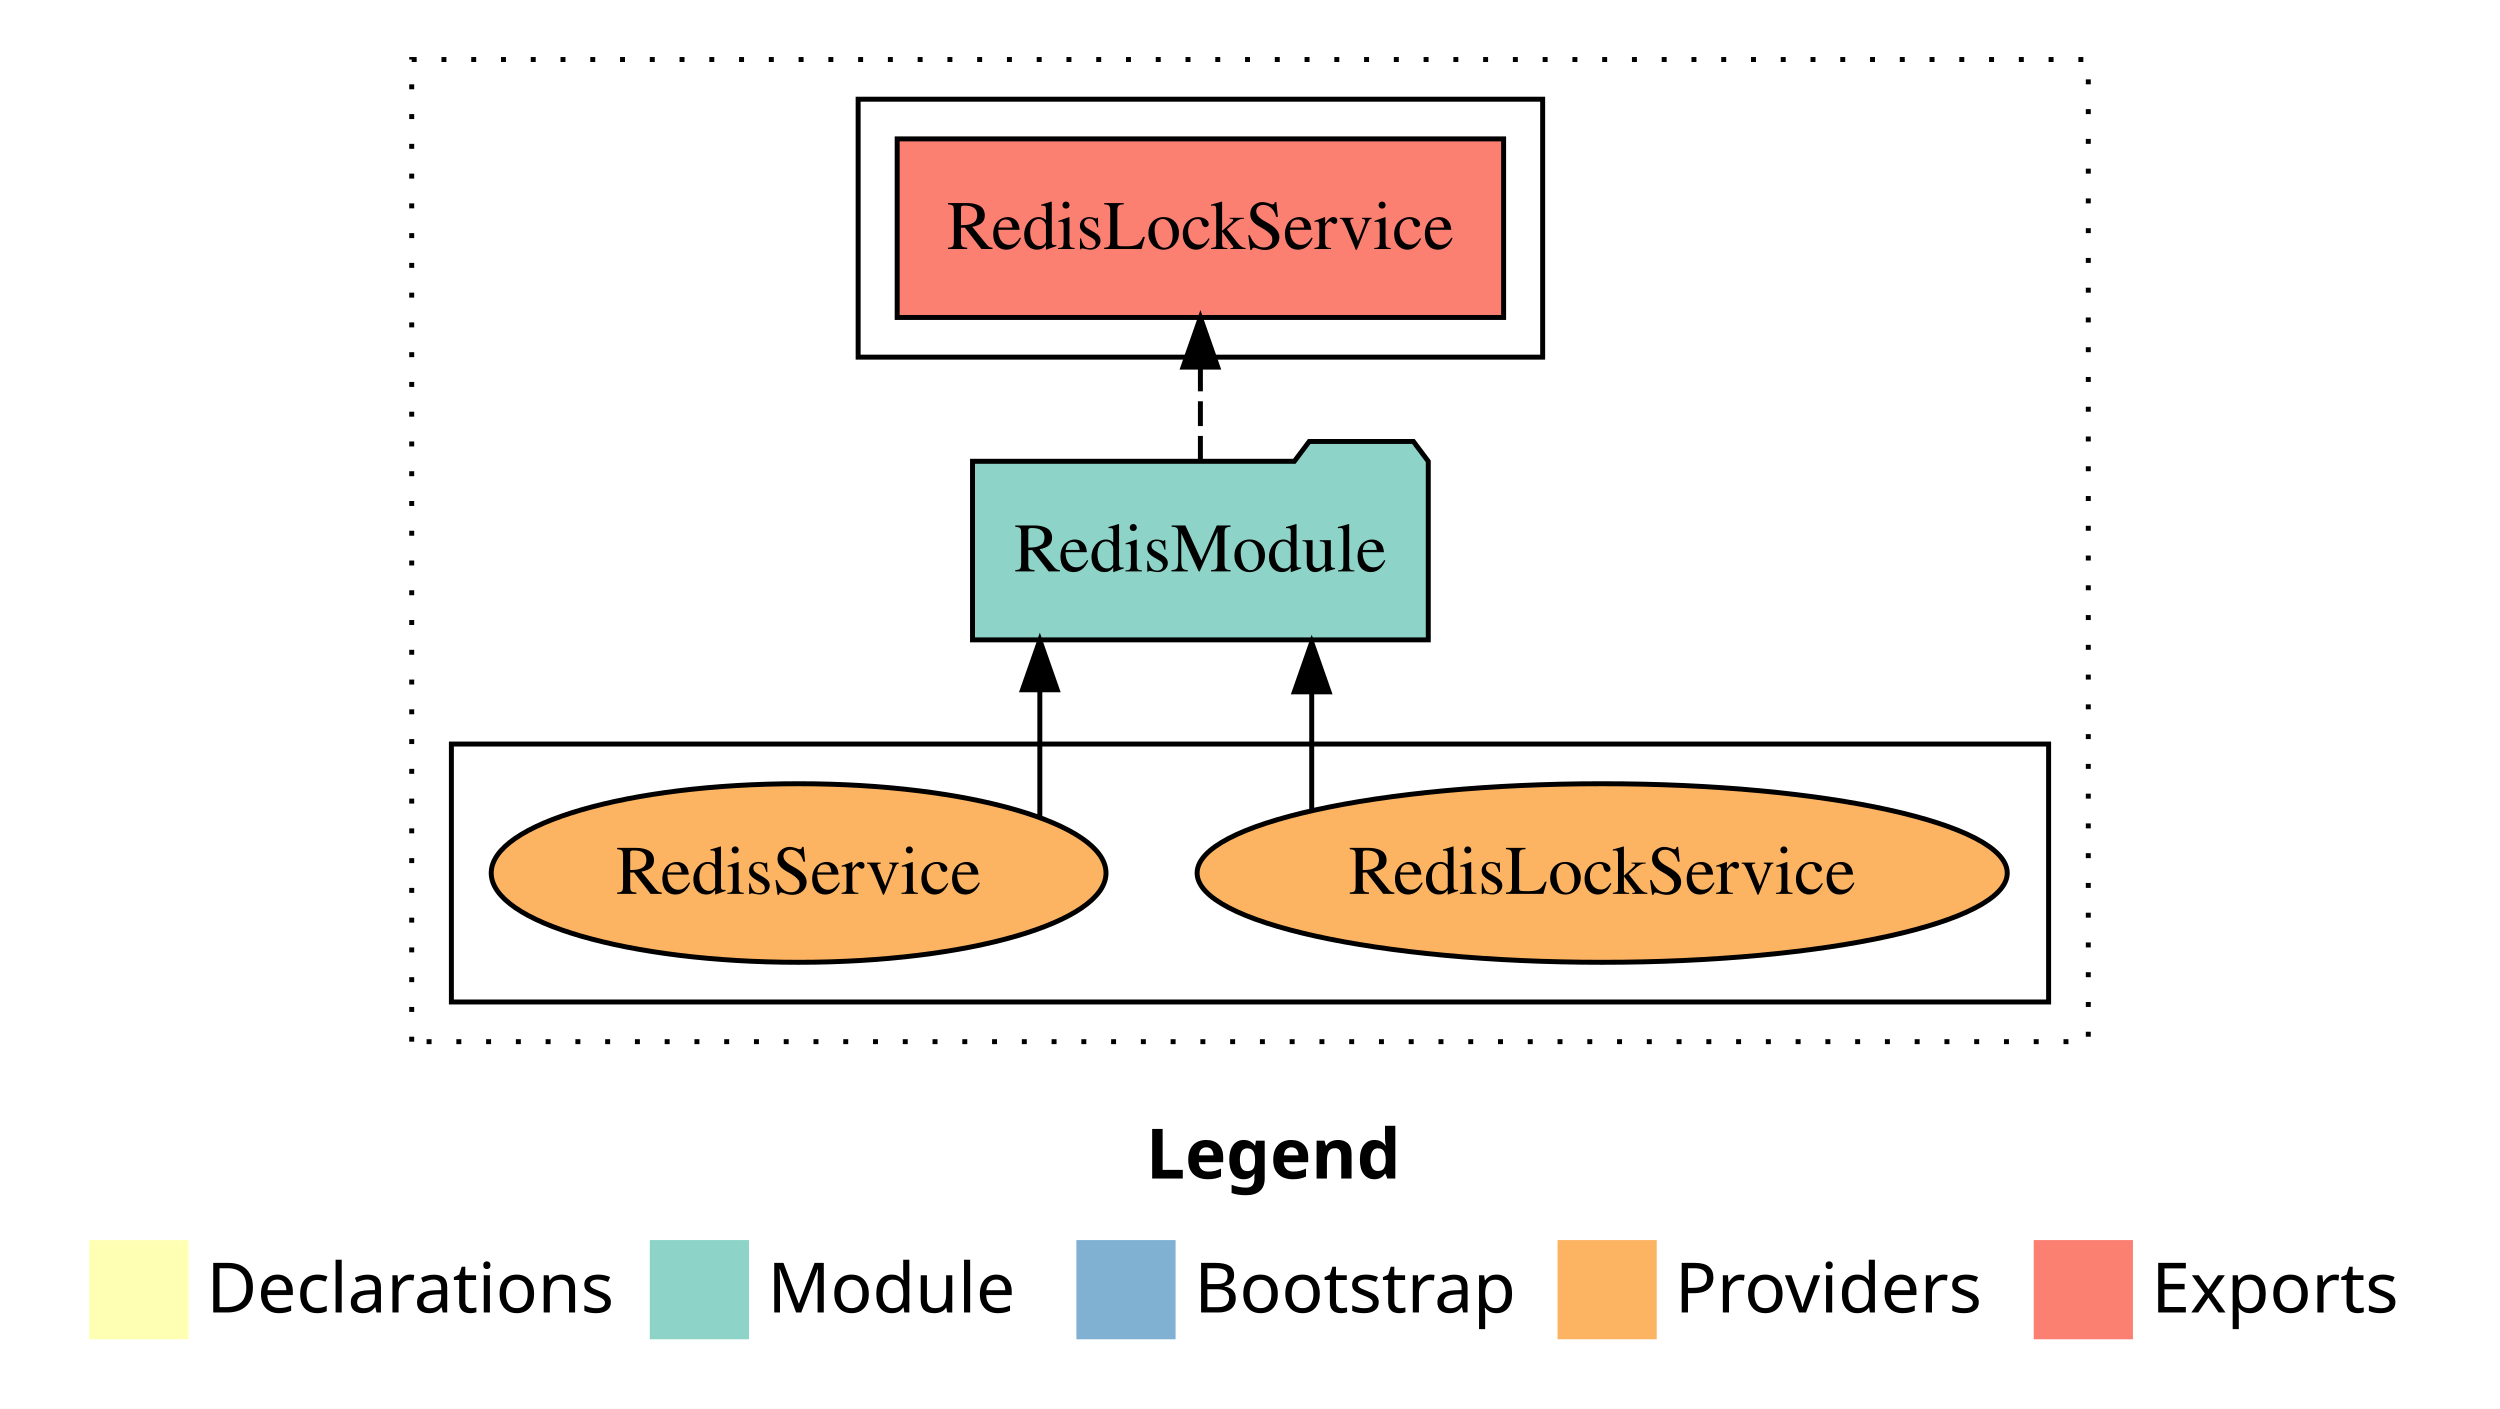
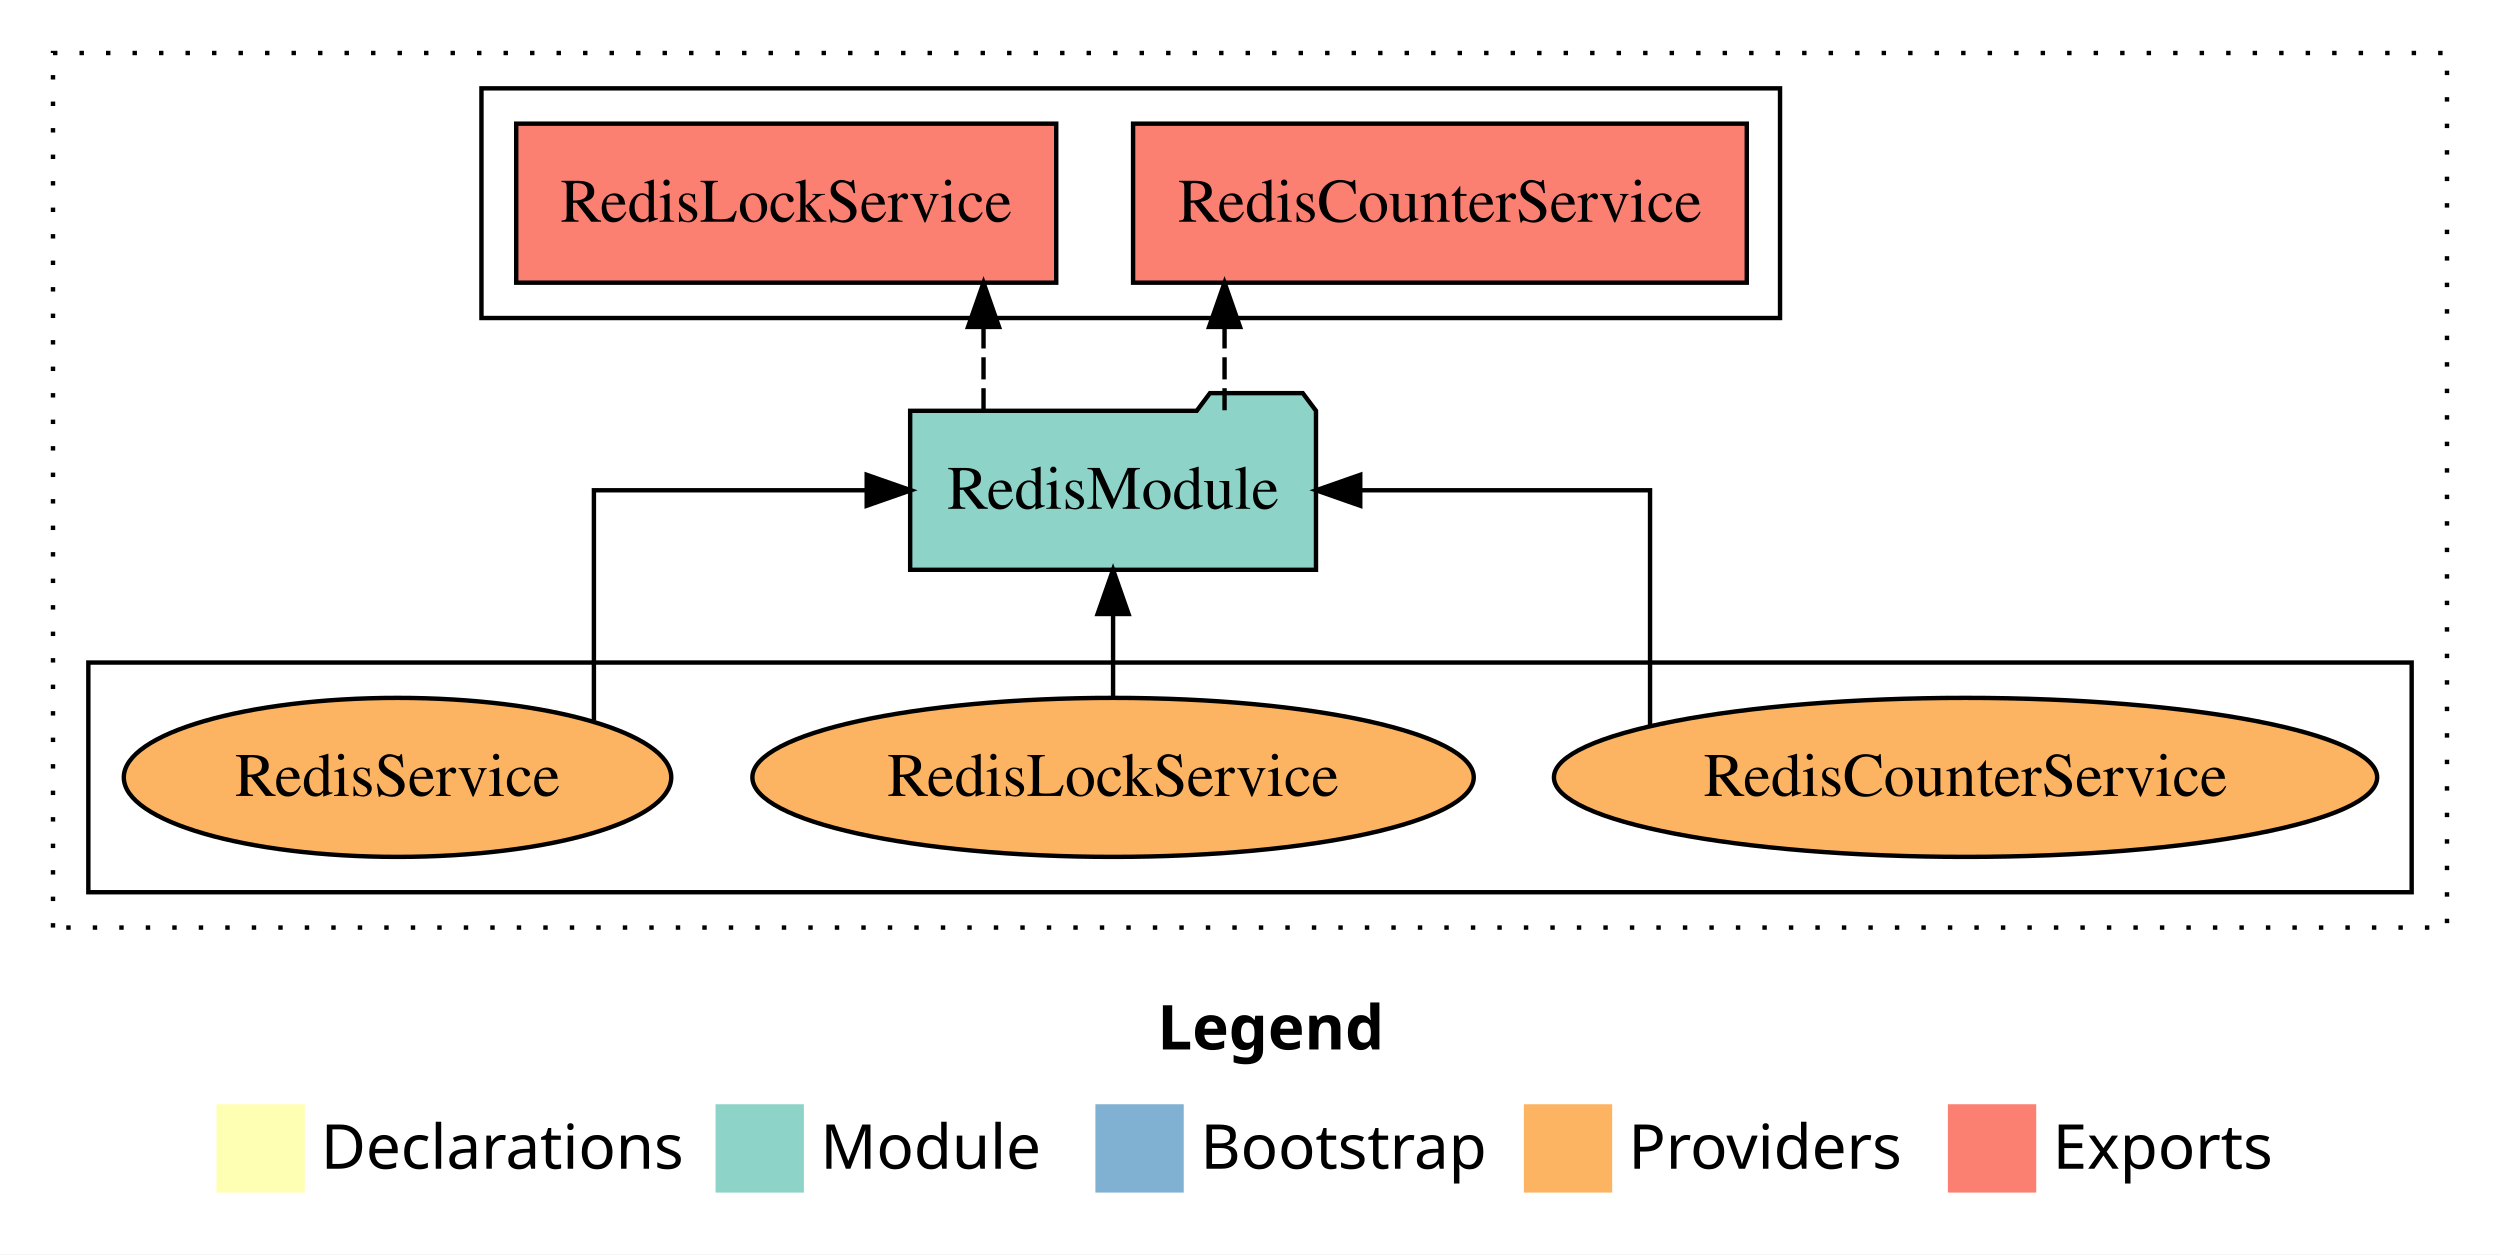
- <svg xmlns="http://www.w3.org/2000/svg" width="504pt" height="284pt" viewBox="0.00 0.00 504.00 284.00">
+ <svg xmlns="http://www.w3.org/2000/svg" width="566pt" height="284pt" viewBox="0.00 0.00 566.00 284.00">
  <g id="graph0" class="graph" transform="scale(1 1) rotate(0) translate(4 280)">
-     <polygon fill="white" stroke="transparent" points="-4,4 -4,-280 500,-280 500,4 -4,4" />
-     <text text-anchor="start" x="227.01" y="-42.4" font-family="Times-12" font-weight="bold" font-size="14.00">Legend</text>
-     <polygon fill="#ffffb3" stroke="transparent" points="14,-10 14,-30 34,-30 34,-10 14,-10" />
-     <text text-anchor="start" x="37.63" y="-15.4" font-family="Times-12" font-size="14.00">  Declarations</text>
-     <polygon fill="#8dd3c7" stroke="transparent" points="127,-10 127,-30 147,-30 147,-10 127,-10" />
-     <text text-anchor="start" x="150.73" y="-15.4" font-family="Times-12" font-size="14.00">  Module</text>
-     <polygon fill="#80b1d3" stroke="transparent" points="213,-10 213,-30 233,-30 233,-10 213,-10" />
-     <text text-anchor="start" x="236.78" y="-15.4" font-family="Times-12" font-size="14.00">  Bootstrap</text>
-     <polygon fill="#fdb462" stroke="transparent" points="310,-10 310,-30 330,-30 330,-10 310,-10" />
-     <text text-anchor="start" x="333.67" y="-15.4" font-family="Times-12" font-size="14.00">  Providers</text>
-     <polygon fill="#fb8072" stroke="transparent" points="406,-10 406,-30 426,-30 426,-10 406,-10" />
-     <text text-anchor="start" x="429.73" y="-15.4" font-family="Times-12" font-size="14.00">  Exports</text>
+     <polygon fill="white" stroke="transparent" points="-4,4 -4,-280 562,-280 562,4 -4,4" />
+     <text text-anchor="start" x="258.01" y="-42.4" font-family="Times-12" font-weight="bold" font-size="14.00">Legend</text>
+     <polygon fill="#ffffb3" stroke="transparent" points="45,-10 45,-30 65,-30 65,-10 45,-10" />
+     <text text-anchor="start" x="68.63" y="-15.4" font-family="Times-12" font-size="14.00">  Declarations</text>
+     <polygon fill="#8dd3c7" stroke="transparent" points="158,-10 158,-30 178,-30 178,-10 158,-10" />
+     <text text-anchor="start" x="181.73" y="-15.4" font-family="Times-12" font-size="14.00">  Module</text>
+     <polygon fill="#80b1d3" stroke="transparent" points="244,-10 244,-30 264,-30 264,-10 244,-10" />
+     <text text-anchor="start" x="267.78" y="-15.4" font-family="Times-12" font-size="14.00">  Bootstrap</text>
+     <polygon fill="#fdb462" stroke="transparent" points="341,-10 341,-30 361,-30 361,-10 341,-10" />
+     <text text-anchor="start" x="364.67" y="-15.4" font-family="Times-12" font-size="14.00">  Providers</text>
+     <polygon fill="#fb8072" stroke="transparent" points="437,-10 437,-30 457,-30 457,-10 437,-10" />
+     <text text-anchor="start" x="460.73" y="-15.4" font-family="Times-12" font-size="14.00">  Exports</text>
    <g id="clust1" class="cluster">
-       <polygon fill="none" stroke="black" stroke-dasharray="1,5" points="79,-70 79,-268 417,-268 417,-70 79,-70" />
+       <polygon fill="none" stroke="black" stroke-dasharray="1,5" points="8,-70 8,-268 550,-268 550,-70 8,-70" />
+     </g>
+     <g id="clust6" class="cluster">
+       <polygon fill="none" stroke="black" points="16,-78 16,-130 542,-130 542,-78 16,-78" />
    </g>
    <g id="clust4" class="cluster">
-       <polygon fill="none" stroke="black" points="169,-208 169,-260 307,-260 307,-208 169,-208" />
-     </g>
-     <g id="clust6" class="cluster">
-       <polygon fill="none" stroke="black" points="87,-78 87,-130 409,-130 409,-78 87,-78" />
+       <polygon fill="none" stroke="black" points="105,-208 105,-260 399,-260 399,-208 105,-208" />
    </g>
    <g id="node1" class="node">
-       <polygon fill="#fb8072" stroke="black" points="299.13,-252 176.87,-252 176.87,-216 299.13,-216 299.13,-252" />
-       <text text-anchor="middle" x="238" y="-229.8" font-family="Times,serif" font-size="14.00">RedisLockService </text>
+       <polygon fill="#fb8072" stroke="black" points="391.47,-252 252.53,-252 252.53,-216 391.47,-216 391.47,-252" />
+       <text text-anchor="middle" x="322" y="-229.8" font-family="Times,serif" font-size="14.00">RedisCounterService </text>
    </g>
    <g id="node2" class="node">
-       <polygon fill="#8dd3c7" stroke="black" points="283.94,-187 280.94,-191 259.94,-191 256.94,-187 192.06,-187 192.06,-151 283.94,-151 283.94,-187" />
-       <text text-anchor="middle" x="238" y="-164.8" font-family="Times,serif" font-size="14.00">RedisModule</text>
+       <polygon fill="#fb8072" stroke="black" points="235.13,-252 112.87,-252 112.87,-216 235.13,-216 235.13,-252" />
+       <text text-anchor="middle" x="174" y="-229.8" font-family="Times,serif" font-size="14.00">RedisLockService </text>
+     </g>
+     <g id="node3" class="node">
+       <polygon fill="#8dd3c7" stroke="black" points="293.94,-187 290.94,-191 269.94,-191 266.94,-187 202.06,-187 202.06,-151 293.94,-151 293.94,-187" />
+       <text text-anchor="middle" x="248" y="-164.8" font-family="Times,serif" font-size="14.00">RedisModule</text>
    </g>
    <g id="edge1" class="edge">
-       <path fill="none" stroke="black" stroke-dasharray="5,2" d="M238,-187.11C238,-187.11 238,-205.99 238,-205.99" />
-       <polygon fill="black" stroke="black" points="234.5,-205.99 238,-215.99 241.5,-205.99 234.5,-205.99" />
-     </g>
-     <g id="node3" class="node">
-       <ellipse fill="#fdb462" stroke="black" cx="319" cy="-104" rx="81.66" ry="18" />
-       <text text-anchor="middle" x="319" y="-99.8" font-family="Times,serif" font-size="14.00">RedisLockService</text>
+       <path fill="none" stroke="black" stroke-dasharray="5,2" d="M273.24,-187.11C273.24,-187.11 273.24,-205.99 273.24,-205.99" />
+       <polygon fill="black" stroke="black" points="269.74,-205.99 273.24,-215.99 276.74,-205.99 269.74,-205.99" />
    </g>
    <g id="edge2" class="edge">
-       <path fill="none" stroke="black" d="M260.44,-116.84C260.44,-116.84 260.44,-140.52 260.44,-140.52" />
-       <polygon fill="black" stroke="black" points="256.94,-140.52 260.44,-150.52 263.94,-140.52 256.94,-140.52" />
+       <path fill="none" stroke="black" stroke-dasharray="5,2" d="M218.67,-187.11C218.67,-187.11 218.67,-205.99 218.67,-205.99" />
+       <polygon fill="black" stroke="black" points="215.17,-205.99 218.67,-215.99 222.17,-205.99 215.17,-205.99" />
    </g>
    <g id="node4" class="node">
-       <ellipse fill="#fdb462" stroke="black" cx="157" cy="-104" rx="61.97" ry="18" />
-       <text text-anchor="middle" x="157" y="-99.8" font-family="Times,serif" font-size="14.00">RedisService</text>
+       <ellipse fill="#fdb462" stroke="black" cx="441" cy="-104" rx="93.19" ry="18" />
+       <text text-anchor="middle" x="441" y="-99.8" font-family="Times,serif" font-size="14.00">RedisCounterService</text>
    </g>
    <g id="edge3" class="edge">
-       <path fill="none" stroke="black" d="M205.63,-115.32C205.63,-115.32 205.63,-140.94 205.63,-140.94" />
-       <polygon fill="black" stroke="black" points="202.13,-140.94 205.63,-150.94 209.13,-140.94 202.13,-140.94" />
+       <path fill="none" stroke="black" d="M369.57,-115.62C369.57,-134.32 369.57,-169 369.57,-169 369.57,-169 303.96,-169 303.96,-169" />
+       <polygon fill="black" stroke="black" points="303.96,-165.5 293.96,-169 303.96,-172.5 303.96,-165.5" />
+     </g>
+     <g id="node5" class="node">
+       <ellipse fill="#fdb462" stroke="black" cx="248" cy="-104" rx="81.66" ry="18" />
+       <text text-anchor="middle" x="248" y="-99.8" font-family="Times,serif" font-size="14.00">RedisLockService</text>
+     </g>
+     <g id="edge4" class="edge">
+       <path fill="none" stroke="black" d="M248,-122.11C248,-122.11 248,-140.99 248,-140.99" />
+       <polygon fill="black" stroke="black" points="244.5,-140.99 248,-150.99 251.5,-140.99 244.5,-140.99" />
+     </g>
+     <g id="node6" class="node">
+       <ellipse fill="#fdb462" stroke="black" cx="86" cy="-104" rx="61.97" ry="18" />
+       <text text-anchor="middle" x="86" y="-99.8" font-family="Times,serif" font-size="14.00">RedisService</text>
+     </g>
+     <g id="edge5" class="edge">
+       <path fill="none" stroke="black" d="M130.46,-116.84C130.46,-135.78 130.46,-169 130.46,-169 130.46,-169 192.22,-169 192.22,-169" />
+       <polygon fill="black" stroke="black" points="192.22,-172.5 202.22,-169 192.22,-165.5 192.22,-172.5" />
    </g>
  </g>
</svg>
